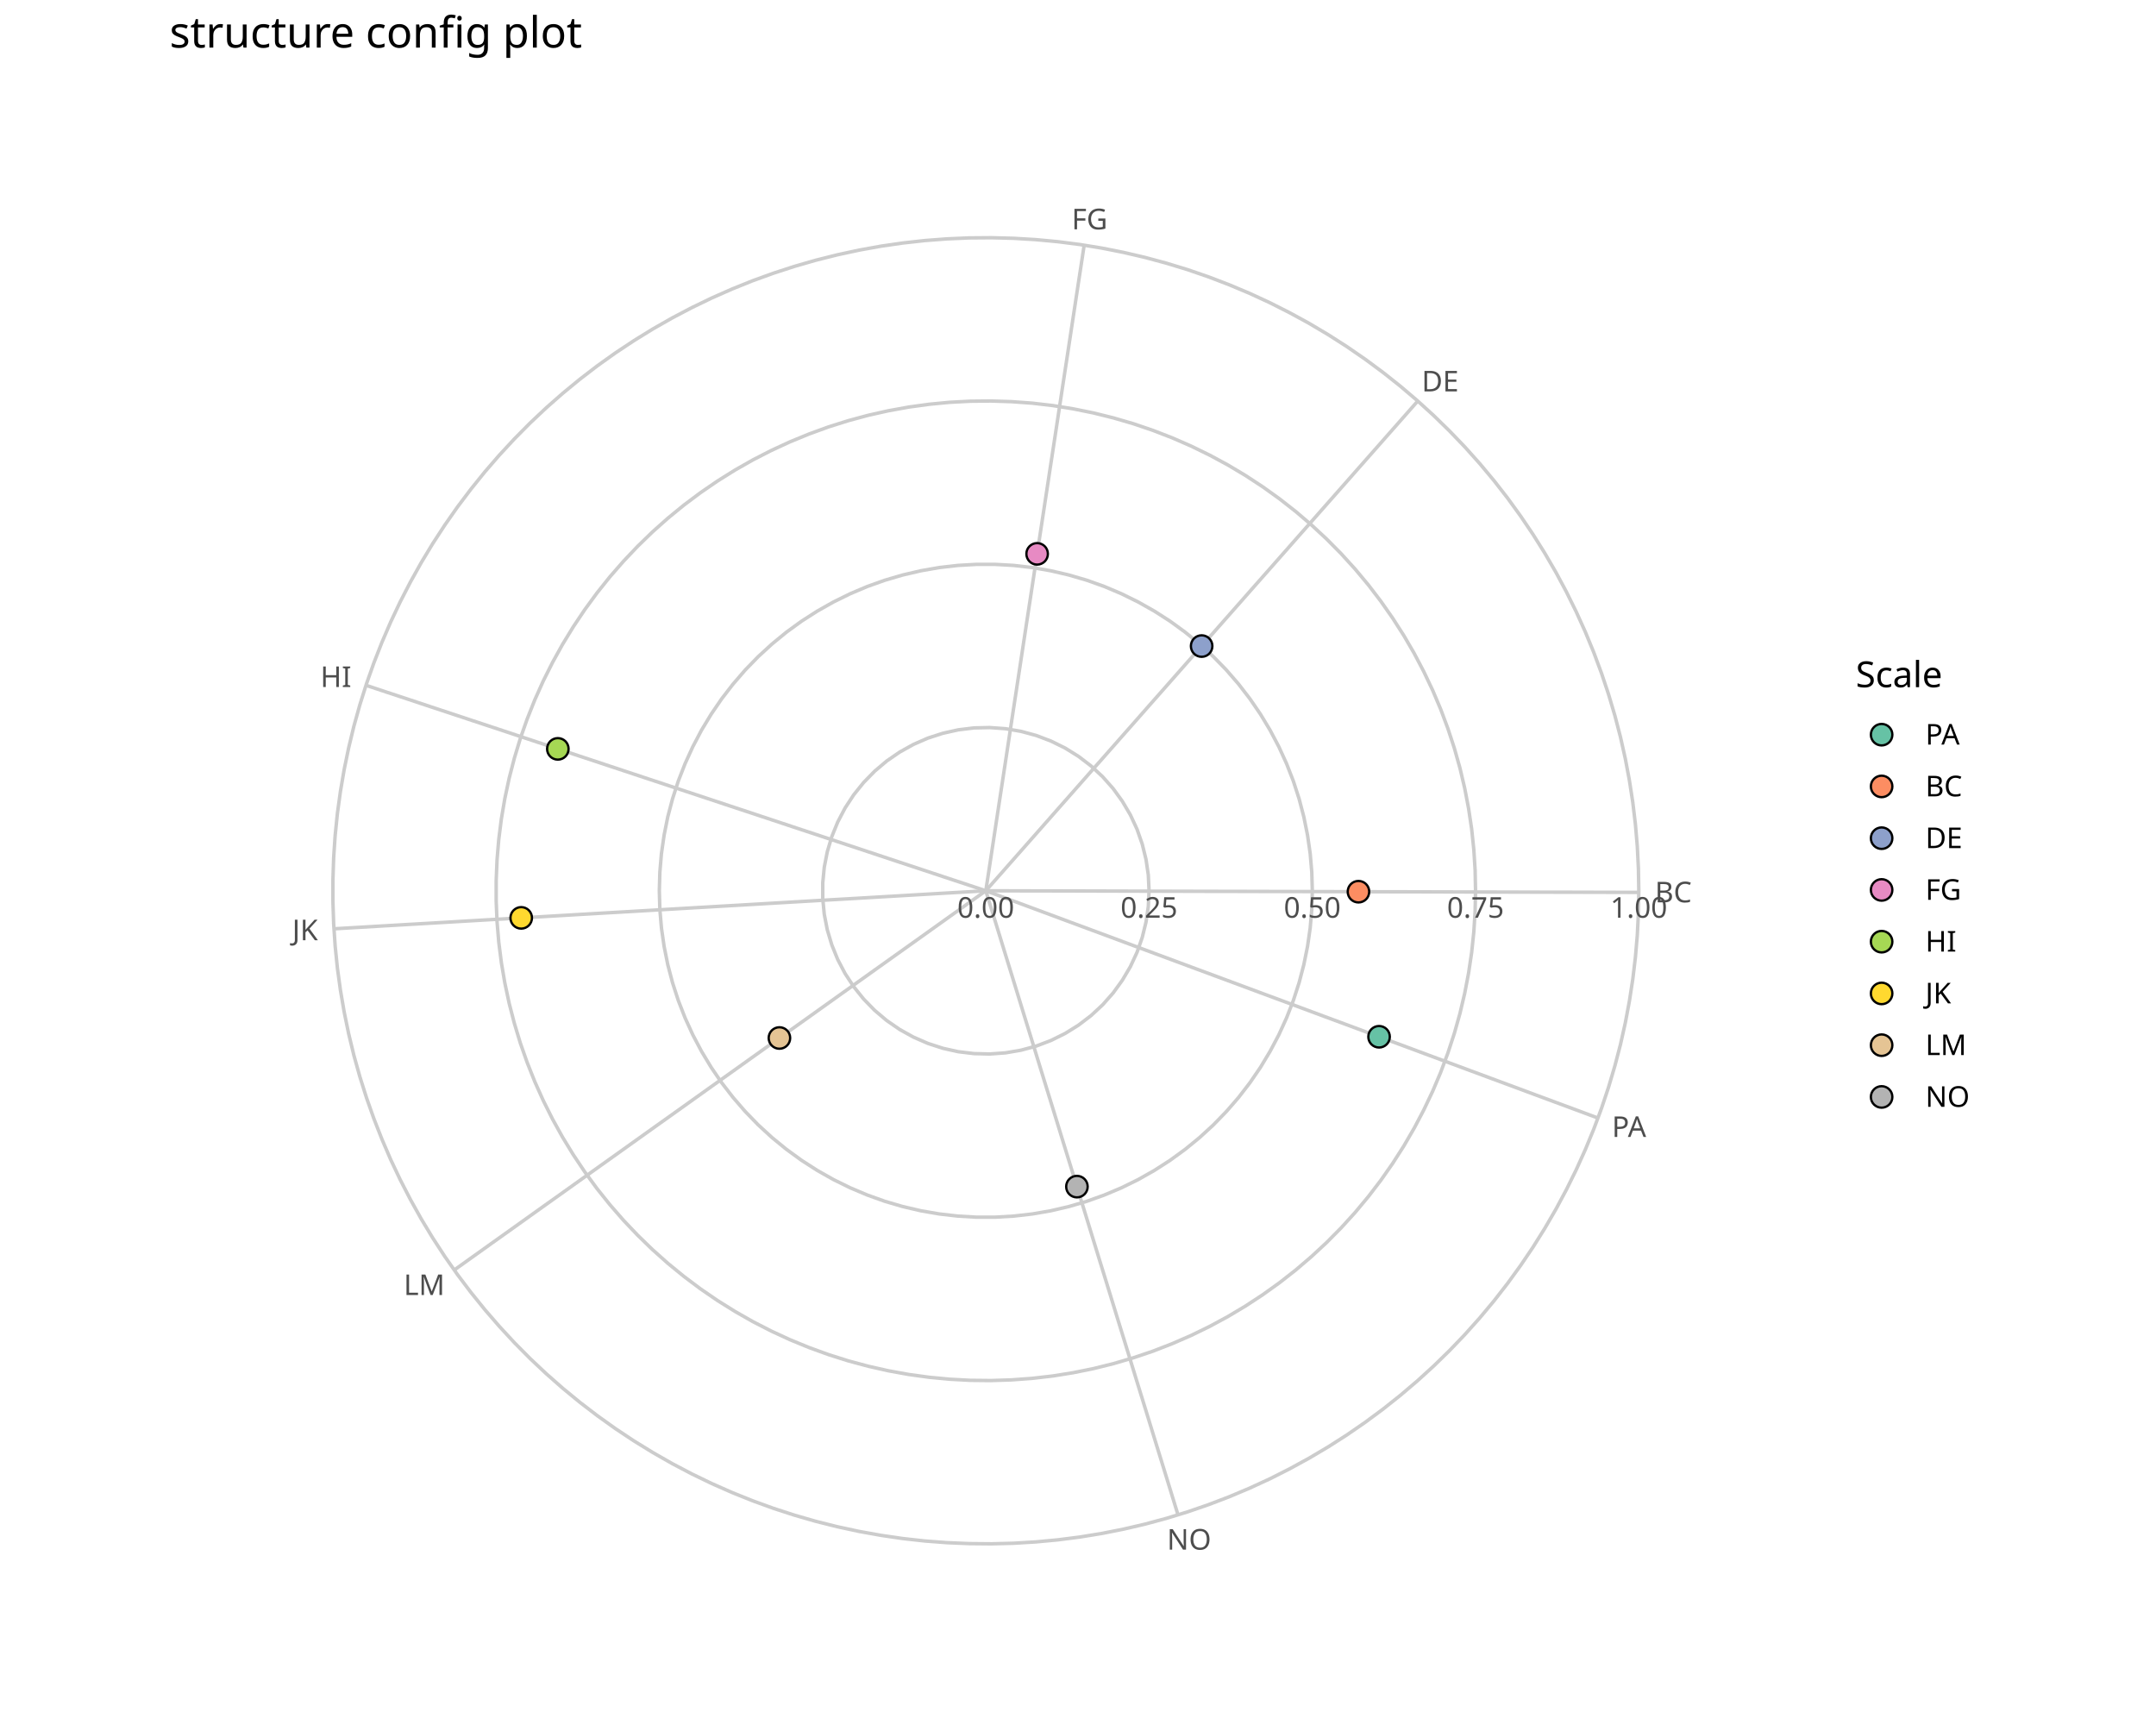
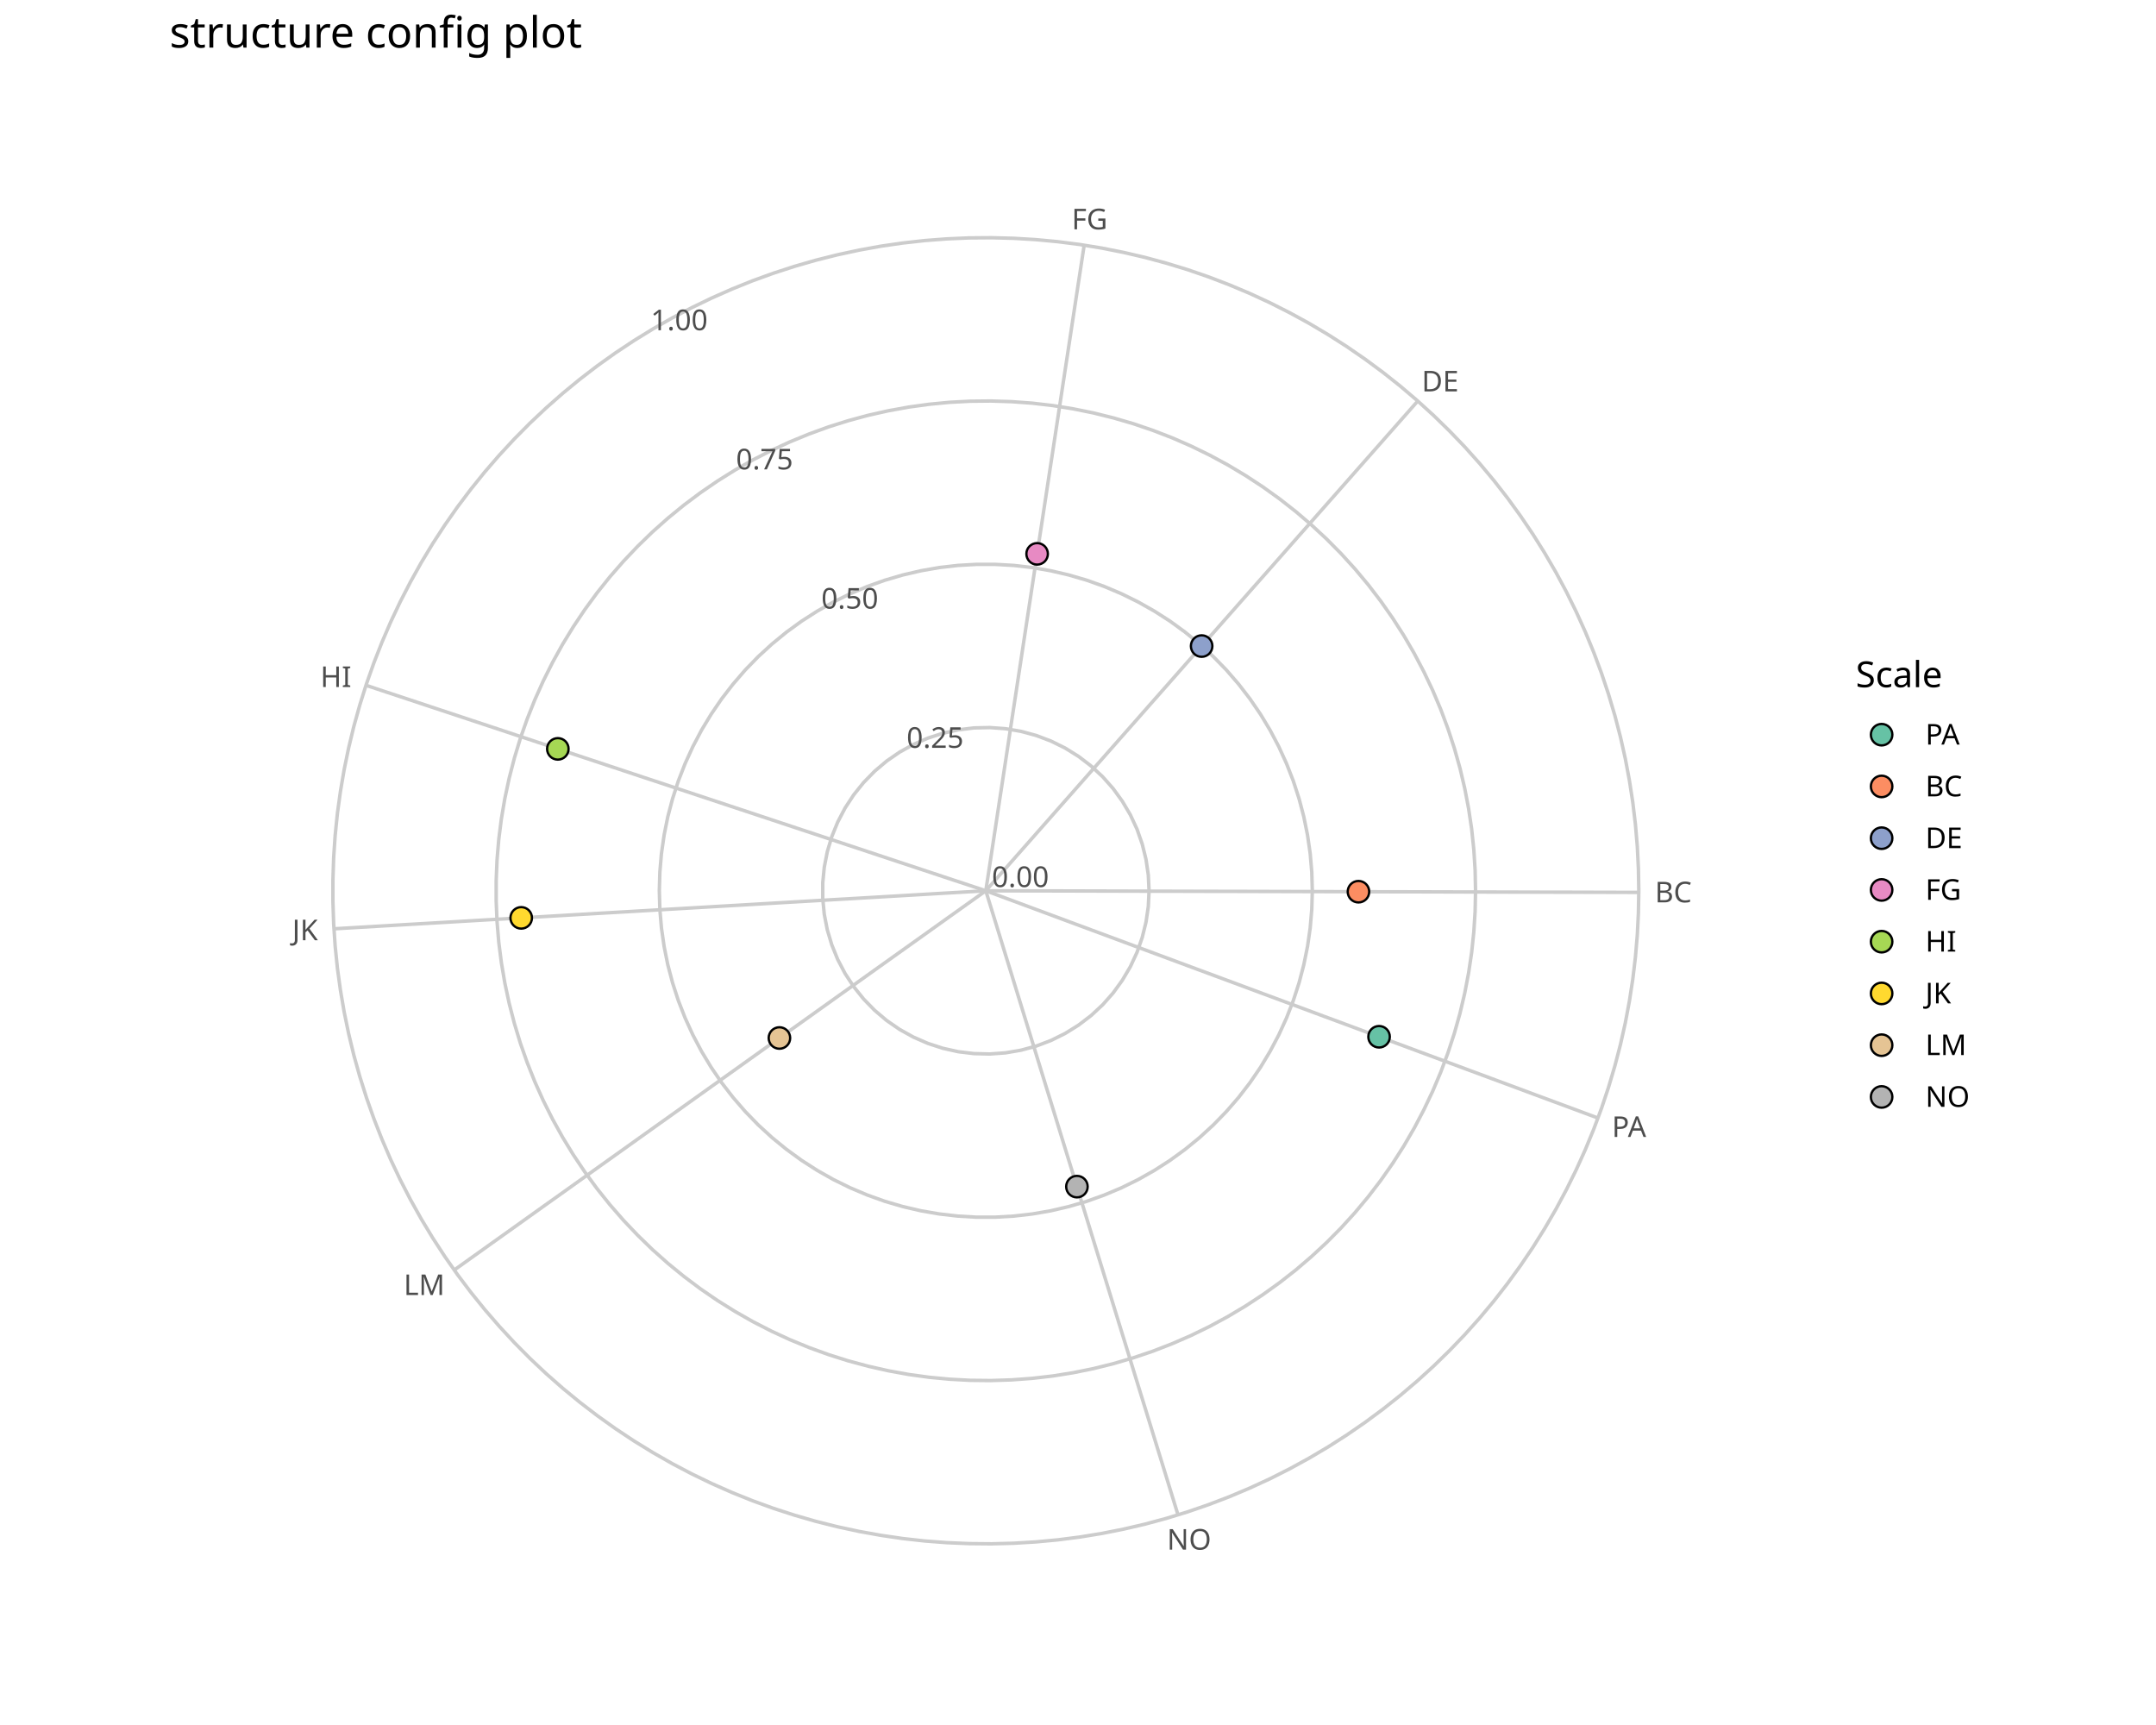
<svg xmlns="http://www.w3.org/2000/svg" class="svglite" data-engine-version="2.0" width="720.00pt" height="576.00pt" viewBox="0 0 720.00 576.00">
  <defs>
    <style type="text/css">
    .svglite line, .svglite polyline, .svglite polygon, .svglite path, .svglite rect, .svglite circle {
      fill: none;
      stroke: #000000;
      stroke-linecap: round;
      stroke-linejoin: round;
      stroke-miterlimit: 10.00;
    }
  </style>
  </defs>
  <rect width="100%" height="100%" style="stroke: none; fill: #FFFFFF;" />
  <defs>
    <clipPath id="cpMC4wMHw3MjAuMDB8MC4wMHw1NzYuMDA=">
      <rect x="0.00" y="0.00" width="720.00" height="576.00" />
    </clipPath>
  </defs>
  <g clip-path="url(#cpMC4wMHw3MjAuMDB8MC4wMHw1NzYuMDA=)">
</g>
  <defs>
    <clipPath id="cpNTAuNjV8NjY5LjM1fDAuMDB8NTc2LjAw">
      <rect x="50.65" y="0.00" width="618.70" height="576.00" />
    </clipPath>
  </defs>
  <g clip-path="url(#cpNTAuNjV8NjY5LjM1fDAuMDB8NTc2LjAw)">
    <rect x="50.65" y="0.00" width="618.70" height="576.00" style="stroke-width: 1.16; stroke: none; fill: #FFFFFF;" />
  </g>
  <g clip-path="url(#cpMC4wMHw3MjAuMDB8MC4wMHw1NzYuMDA=)">
    <polyline points="329.21,297.44 329.21,297.44 " style="stroke-width: 1.16; stroke: #CCCCCC; stroke-linecap: butt;" />
    <polyline points="383.73,297.44 383.48,292.18 382.71,286.96 381.45,281.85 379.71,276.88 377.49,272.10 374.81,267.56 371.72,263.30 368.23,259.36 364.37,255.77 360.18,252.57 355.71,249.79 350.99,247.46 346.06,245.59 340.98,244.21 335.78,243.32 330.53,242.94 325.26,243.06 320.03,243.70 314.89,244.84 309.88,246.46 305.05,248.57 300.45,251.13 296.11,254.12 292.09,257.52 288.41,261.29 285.11,265.39 282.22,269.80 279.77,274.47 277.79,279.34 276.28,284.39 275.27,289.56 274.76,294.80 274.76,300.07 275.27,305.32 276.28,310.49 277.79,315.53 279.77,320.41 282.22,325.08 285.11,329.48 288.41,333.59 292.09,337.36 296.11,340.76 300.45,343.75 305.05,346.31 309.88,348.41 314.89,350.04 320.03,351.18 325.26,351.81 330.53,351.94 335.78,351.56 340.98,350.67 346.06,349.29 350.99,347.42 355.71,345.08 360.18,342.30 364.37,339.11 368.23,335.52 371.72,331.58 374.81,327.31 377.49,322.77 379.71,318.00 381.45,313.03 382.71,307.91 383.48,302.70 383.73,297.44 " style="stroke-width: 1.16; stroke: #CCCCCC; stroke-linecap: butt;" />
    <polyline points="438.25,297.44 438.07,291.21 437.54,285.01 436.65,278.85 435.41,272.74 433.83,266.72 431.91,260.80 429.65,255.00 427.06,249.33 424.15,243.82 420.94,238.49 417.42,233.35 413.62,228.42 409.54,223.71 405.20,219.25 400.61,215.04 395.79,211.09 390.76,207.43 385.52,204.07 380.10,201.01 374.51,198.26 368.77,195.83 362.91,193.74 356.93,191.99 350.87,190.58 344.73,189.51 338.54,188.80 332.33,188.45 326.10,188.45 319.88,188.80 313.70,189.51 307.56,190.58 301.49,191.99 295.52,193.74 289.65,195.83 283.92,198.26 278.33,201.01 272.91,204.07 267.67,207.43 262.63,211.09 257.81,215.04 253.22,219.25 248.88,223.71 244.81,228.42 241.00,233.35 237.49,238.49 234.27,243.82 231.37,249.33 228.78,255.00 226.52,260.80 224.60,266.72 223.01,272.74 221.78,278.85 220.89,285.01 220.36,291.21 220.18,297.44 220.36,303.66 220.89,309.87 221.78,316.03 223.01,322.13 224.60,328.16 226.52,334.08 228.78,339.88 231.37,345.55 234.27,351.05 237.49,356.39 241.00,361.53 244.81,366.46 248.88,371.16 253.22,375.63 257.81,379.84 262.63,383.78 267.67,387.44 272.91,390.81 278.33,393.87 283.92,396.62 289.65,399.04 295.52,401.14 301.49,402.89 307.56,404.30 313.70,405.36 319.88,406.07 326.10,406.43 332.33,406.43 338.54,406.07 344.73,405.36 350.87,404.30 356.93,402.89 362.91,401.14 368.77,399.04 374.51,396.62 380.10,393.87 385.52,390.81 390.76,387.44 395.79,383.78 400.61,379.84 405.20,375.63 409.54,371.16 413.62,366.46 417.42,361.53 420.94,356.39 424.15,351.05 427.06,345.55 429.65,339.88 431.91,334.08 433.83,328.16 435.41,322.13 436.65,316.03 437.54,309.87 438.07,303.66 438.25,297.44 " style="stroke-width: 1.16; stroke: #CCCCCC; stroke-linecap: butt;" />
    <polyline points="492.76,297.44 492.62,290.54 492.18,283.66 491.46,276.80 490.44,269.98 489.14,263.21 487.56,256.50 485.69,249.86 483.54,243.31 481.13,236.85 478.44,230.50 475.48,224.27 472.27,218.16 468.80,212.20 465.08,206.40 461.12,200.75 456.93,195.27 452.51,189.98 447.87,184.88 443.02,179.98 437.96,175.28 432.72,170.81 427.29,166.56 421.68,162.54 415.91,158.76 409.99,155.23 403.92,151.95 397.72,148.93 391.40,146.17 384.97,143.69 378.44,141.47 371.82,139.54 365.13,137.88 358.37,136.51 351.56,135.42 344.71,134.62 337.83,134.12 330.94,133.90 324.04,133.97 317.15,134.33 310.29,134.99 303.46,135.93 296.67,137.16 289.94,138.67 283.29,140.47 276.71,142.54 270.23,144.90 263.85,147.52 257.59,150.41 251.45,153.56 245.46,156.96 239.61,160.62 233.92,164.52 228.40,168.65 223.06,173.02 217.91,177.60 212.96,182.40 208.21,187.41 203.68,192.60 199.37,197.99 195.30,203.55 191.46,209.28 187.86,215.17 184.52,221.20 181.43,227.37 178.61,233.66 176.06,240.06 173.77,246.57 171.77,253.17 170.04,259.85 168.60,266.59 167.44,273.39 166.57,280.23 165.99,287.10 165.70,293.99 165.70,300.89 165.99,307.78 166.57,314.65 167.44,321.49 168.60,328.29 170.04,335.03 171.77,341.71 173.77,348.31 176.06,354.81 178.61,361.22 181.43,367.51 184.52,373.68 187.86,379.71 191.46,385.60 195.30,391.33 199.37,396.89 203.68,402.27 208.21,407.47 212.96,412.47 217.91,417.27 223.06,421.86 228.40,426.22 233.92,430.36 239.61,434.26 245.46,437.91 251.45,441.32 257.59,444.47 263.85,447.36 270.23,449.98 276.71,452.33 283.29,454.41 289.94,456.20 296.67,457.72 303.46,458.95 310.29,459.89 317.15,460.54 324.04,460.91 330.94,460.98 337.83,460.76 344.71,460.25 351.56,459.46 358.37,458.37 365.13,457.00 371.82,455.34 378.44,453.40 384.97,451.19 391.40,448.70 397.72,445.95 403.92,442.93 409.99,439.65 415.91,436.12 421.68,432.34 427.29,428.32 432.72,424.07 437.96,419.59 443.02,414.90 447.87,410.00 452.51,404.90 456.93,399.60 461.12,394.13 465.08,388.48 468.80,382.67 472.27,376.71 475.48,370.61 478.44,364.38 481.13,358.03 483.54,351.57 485.69,345.02 487.56,338.38 489.14,331.67 490.44,324.89 491.46,318.07 492.18,311.22 492.62,304.33 492.76,297.44 " style="stroke-width: 1.16; stroke: #CCCCCC; stroke-linecap: butt;" />
    <polyline points="547.28,297.44 547.15,290.03 546.78,282.64 546.15,275.26 545.27,267.90 544.14,260.59 542.77,253.31 541.15,246.08 539.28,238.91 537.17,231.82 534.82,224.79 532.24,217.85 529.42,211.00 526.37,204.26 523.09,197.61 519.59,191.09 515.87,184.69 511.93,178.41 507.78,172.28 503.43,166.28 498.88,160.44 494.13,154.76 489.19,149.24 484.06,143.90 478.76,138.73 473.28,133.74 467.64,128.94 461.84,124.34 455.89,119.94 449.79,115.74 443.55,111.75 437.18,107.97 430.68,104.42 424.07,101.08 417.34,97.97 410.52,95.10 403.60,92.45 396.60,90.04 389.52,87.88 382.37,85.95 375.16,84.27 367.89,82.83 360.58,81.64 353.23,80.70 345.86,80.01 338.47,79.57 331.06,79.38 323.66,79.44 316.26,79.76 308.88,80.32 301.51,81.14 294.19,82.20 286.90,83.52 279.66,85.08 272.48,86.88 265.36,88.93 258.31,91.22 251.35,93.74 244.48,96.51 237.71,99.50 231.04,102.72 224.48,106.17 218.05,109.83 211.74,113.72 205.57,117.81 199.54,122.11 193.66,126.62 187.94,131.32 182.38,136.21 176.99,141.29 171.78,146.55 166.75,151.98 161.90,157.58 157.25,163.35 152.79,169.26 148.54,175.33 144.50,181.53 140.67,187.87 137.06,194.34 133.67,200.92 130.50,207.62 127.57,214.42 124.87,221.31 122.40,228.29 120.17,235.36 118.18,242.49 116.44,249.69 114.94,256.94 113.69,264.24 112.68,271.58 111.93,278.95 111.43,286.33 111.18,293.74 111.18,301.14 111.43,308.54 111.93,315.93 112.68,323.30 113.69,330.64 114.94,337.94 116.44,345.19 118.18,352.39 120.17,359.52 122.40,366.58 124.87,373.57 127.57,380.46 130.50,387.26 133.67,393.96 137.06,400.54 140.67,407.01 144.50,413.35 148.54,419.55 152.79,425.62 157.25,431.53 161.90,437.29 166.75,442.89 171.78,448.33 176.99,453.59 182.38,458.67 187.94,463.56 193.66,468.26 199.54,472.76 205.57,477.07 211.74,481.16 218.05,485.04 224.48,488.71 231.04,492.16 237.71,495.38 244.48,498.37 251.35,501.13 258.31,503.66 265.36,505.95 272.48,508.00 279.66,509.80 286.90,511.36 294.19,512.67 301.51,513.74 308.88,514.56 316.26,515.12 323.66,515.43 331.06,515.50 338.47,515.31 345.86,514.87 353.23,514.18 360.58,513.24 367.89,512.05 375.16,510.61 382.37,508.93 389.52,507.00 396.60,504.83 403.60,502.42 410.52,499.78 417.34,496.90 424.07,493.80 430.68,490.46 437.18,486.90 443.55,483.13 449.79,479.14 455.89,474.94 461.84,470.54 467.64,465.93 473.28,461.14 478.76,456.15 484.06,450.98 489.19,445.63 494.13,440.11 498.88,434.43 503.43,428.59 507.78,422.60 511.93,416.47 515.87,410.19 519.59,403.79 523.09,397.26 526.37,390.62 529.42,383.87 532.24,377.03 534.82,370.09 537.17,363.06 539.28,355.96 541.15,348.80 542.77,341.57 544.14,334.29 545.27,326.97 546.15,319.62 546.78,312.24 547.15,304.84 547.28,297.44 " style="stroke-width: 1.16; stroke: #CCCCCC; stroke-linecap: butt;" />
    <polyline points="329.21,297.44 334.19,291.80 339.16,286.16 344.14,280.52 349.11,274.88 354.08,269.24 359.06,263.60 364.03,257.96 369.01,252.33 373.98,246.69 378.96,241.05 383.93,235.41 388.91,229.77 393.88,224.13 398.85,218.49 403.83,212.85 408.80,207.21 413.78,201.57 418.75,195.93 423.73,190.30 428.70,184.66 433.67,179.02 438.65,173.38 443.62,167.74 448.60,162.10 453.57,156.46 458.55,150.82 463.52,145.18 468.50,139.54 473.47,133.90 " style="stroke-width: 1.16; stroke: #CCCCCC; stroke-linecap: butt;" />
    <polyline points="329.21,297.44 330.35,290.00 331.48,282.57 332.61,275.14 333.74,267.70 334.88,260.27 336.01,252.84 337.14,245.40 338.27,237.97 339.41,230.53 340.54,223.10 341.67,215.67 342.80,208.23 343.94,200.80 345.07,193.37 346.20,185.93 347.33,178.50 348.47,171.06 349.60,163.63 350.73,156.20 351.87,148.76 353.00,141.33 354.13,133.90 355.26,126.46 356.40,119.03 357.53,111.59 358.66,104.16 359.79,96.73 360.93,89.29 362.06,81.86 " style="stroke-width: 1.16; stroke: #CCCCCC; stroke-linecap: butt;" />
    <polyline points="329.21,297.44 322.08,295.07 314.94,292.71 307.80,290.34 300.66,287.98 293.52,285.61 286.39,283.24 279.25,280.88 272.11,278.51 264.97,276.15 257.84,273.78 250.70,271.41 243.56,269.05 236.42,266.68 229.29,264.32 222.15,261.95 215.01,259.59 207.87,257.22 200.73,254.85 193.60,252.49 186.46,250.12 179.32,247.76 172.18,245.39 165.05,243.02 157.91,240.66 150.77,238.29 143.63,235.93 136.50,233.56 129.36,231.20 122.22,228.83 " style="stroke-width: 1.16; stroke: #CCCCCC; stroke-linecap: butt;" />
    <polyline points="329.21,297.44 321.71,297.88 314.20,298.31 306.69,298.75 299.19,299.19 291.68,299.63 284.17,300.07 276.67,300.50 269.16,300.94 261.65,301.38 254.15,301.82 246.64,302.26 239.13,302.69 231.62,303.13 224.12,303.57 216.61,304.01 209.10,304.45 201.60,304.88 194.09,305.32 186.58,305.76 179.08,306.20 171.57,306.64 164.06,307.07 156.56,307.51 149.05,307.95 141.54,308.39 134.04,308.82 126.53,309.26 119.02,309.70 111.52,310.14 " style="stroke-width: 1.16; stroke: #CCCCCC; stroke-linecap: butt;" />
    <polyline points="329.21,297.44 323.09,301.81 316.97,306.17 310.85,310.54 304.73,314.91 298.61,319.27 292.48,323.64 286.36,328.01 280.24,332.37 274.12,336.74 268.00,341.11 261.88,345.47 255.75,349.84 249.63,354.21 243.51,358.58 237.39,362.94 231.27,367.31 225.15,371.68 219.02,376.04 212.90,380.41 206.78,384.78 200.66,389.14 194.54,393.51 188.42,397.88 182.29,402.24 176.17,406.61 170.05,410.98 163.93,415.34 157.81,419.71 151.69,424.08 " style="stroke-width: 1.16; stroke: #CCCCCC; stroke-linecap: butt;" />
    <polyline points="329.21,297.44 331.43,304.62 333.64,311.81 335.85,319.00 338.07,326.18 340.28,333.37 342.49,340.56 344.71,347.74 346.92,354.93 349.13,362.12 351.35,369.30 353.56,376.49 355.77,383.68 357.99,390.86 360.20,398.05 362.42,405.23 364.63,412.42 366.84,419.61 369.06,426.79 371.27,433.98 373.48,441.17 375.70,448.35 377.91,455.54 380.12,462.73 382.34,469.91 384.55,477.10 386.76,484.28 388.98,491.47 391.19,498.66 393.40,505.84 " style="stroke-width: 1.16; stroke: #CCCCCC; stroke-linecap: butt;" />
    <polyline points="329.21,297.44 336.26,300.06 343.31,302.67 350.36,305.29 357.41,307.91 364.46,310.52 371.51,313.14 378.56,315.76 385.61,318.37 392.66,320.99 399.71,323.61 406.76,326.22 413.81,328.84 420.86,331.46 427.91,334.07 434.96,336.69 442.01,339.31 449.06,341.92 456.10,344.54 463.15,347.16 470.20,349.77 477.25,352.39 484.30,355.01 491.35,357.63 498.40,360.24 505.45,362.86 512.50,365.48 519.55,368.09 526.60,370.71 533.65,373.33 " style="stroke-width: 1.16; stroke: #CCCCCC; stroke-linecap: butt;" />
    <polyline points="329.21,297.44 336.73,297.46 344.25,297.48 351.77,297.49 359.29,297.51 366.81,297.53 374.33,297.55 381.85,297.57 389.37,297.59 396.89,297.61 404.41,297.63 411.93,297.64 419.45,297.66 426.97,297.68 434.49,297.70 442.01,297.72 449.53,297.74 457.05,297.76 464.56,297.78 472.08,297.79 479.60,297.81 487.12,297.83 494.64,297.85 502.16,297.87 509.68,297.89 517.20,297.91 524.72,297.92 532.24,297.94 539.76,297.96 547.28,297.98 " style="stroke-width: 1.16; stroke: #CCCCCC; stroke-linecap: butt;" />
    <circle cx="460.54" cy="346.19" r="3.59" style="stroke-width: 0.77; fill: #66C2A5;" />
    <circle cx="453.66" cy="297.75" r="3.59" style="stroke-width: 0.77; fill: #FC8D62;" />
    <circle cx="401.29" cy="215.73" r="3.59" style="stroke-width: 0.77; fill: #8DA0CB;" />
    <circle cx="346.35" cy="184.94" r="3.59" style="stroke-width: 0.77; fill: #E78AC3;" />
    <circle cx="186.29" cy="250.06" r="3.59" style="stroke-width: 0.77; fill: #A6D854;" />
    <circle cx="174.06" cy="306.49" r="3.59" style="stroke-width: 0.77; fill: #FFD92F;" />
    <circle cx="260.29" cy="346.60" r="3.59" style="stroke-width: 0.77; fill: #E5C494;" />
    <circle cx="359.64" cy="396.23" r="3.59" style="stroke-width: 0.77; fill: #B3B3B3;" />
    <text x="474.77" y="130.70" style="font-size: 9.60px; fill: #4D4D4D; font-family: sans;" textLength="13.34px" lengthAdjust="spacingAndGlyphs">DE</text>
    <text x="363.87" y="76.58" text-anchor="middle" style="font-size: 9.60px; fill: #4D4D4D; font-family: sans;" textLength="13.33px" lengthAdjust="spacingAndGlyphs">FG</text>
    <text x="117.36" y="229.40" text-anchor="end" style="font-size: 9.60px; fill: #4D4D4D; font-family: sans;" textLength="9.60px" lengthAdjust="spacingAndGlyphs">HI</text>
    <text x="106.16" y="313.95" text-anchor="end" style="font-size: 9.60px; fill: #4D4D4D; font-family: sans;" textLength="11.21px" lengthAdjust="spacingAndGlyphs">JK</text>
    <text x="148.55" y="432.42" text-anchor="end" style="font-size: 9.60px; fill: #4D4D4D; font-family: sans;" textLength="13.34px" lengthAdjust="spacingAndGlyphs">LM</text>
    <text x="397.11" y="517.45" text-anchor="middle" style="font-size: 9.60px; fill: #4D4D4D; font-family: sans;" textLength="14.41px" lengthAdjust="spacingAndGlyphs">NO</text>
    <text x="538.29" y="379.65" style="font-size: 9.60px; fill: #4D4D4D; font-family: sans;" textLength="12.81px" lengthAdjust="spacingAndGlyphs">PA</text>
    <text x="552.66" y="301.31" style="font-size: 9.60px; fill: #4D4D4D; font-family: sans;" textLength="13.34px" lengthAdjust="spacingAndGlyphs">BC</text>
-     <text x="329.21" y="306.44" text-anchor="middle" style="font-size: 9.60px; fill: #4D4D4D; font-family: sans;" textLength="18.69px" lengthAdjust="spacingAndGlyphs">0.00</text>
-     <text x="383.73" y="306.44" text-anchor="middle" style="font-size: 9.60px; fill: #4D4D4D; font-family: sans;" textLength="18.69px" lengthAdjust="spacingAndGlyphs">0.25</text>
-     <text x="438.25" y="306.44" text-anchor="middle" style="font-size: 9.60px; fill: #4D4D4D; font-family: sans;" textLength="18.69px" lengthAdjust="spacingAndGlyphs">0.50</text>
-     <text x="492.76" y="306.44" text-anchor="middle" style="font-size: 9.60px; fill: #4D4D4D; font-family: sans;" textLength="18.69px" lengthAdjust="spacingAndGlyphs">0.75</text>
-     <text x="547.28" y="306.44" text-anchor="middle" style="font-size: 9.60px; fill: #4D4D4D; font-family: sans;" textLength="18.69px" lengthAdjust="spacingAndGlyphs">1.00</text>
+     <text x="331.25" y="296.19" style="font-size: 9.60px; fill: #4D4D4D; font-family: sans;" textLength="18.69px" lengthAdjust="spacingAndGlyphs">0.00</text>
+     <text x="302.77" y="249.71" style="font-size: 9.60px; fill: #4D4D4D; font-family: sans;" textLength="18.69px" lengthAdjust="spacingAndGlyphs">0.25</text>
+     <text x="274.28" y="203.22" style="font-size: 9.60px; fill: #4D4D4D; font-family: sans;" textLength="18.69px" lengthAdjust="spacingAndGlyphs">0.50</text>
+     <text x="245.80" y="156.74" style="font-size: 9.60px; fill: #4D4D4D; font-family: sans;" textLength="18.69px" lengthAdjust="spacingAndGlyphs">0.75</text>
+     <text x="217.31" y="110.26" style="font-size: 9.60px; fill: #4D4D4D; font-family: sans;" textLength="18.69px" lengthAdjust="spacingAndGlyphs">1.00</text>
    <text x="619.73" y="229.46" style="font-size: 12.00px; font-family: sans;" textLength="30.02px" lengthAdjust="spacingAndGlyphs">Scale</text>
    <circle cx="628.37" cy="245.32" r="3.59" style="stroke-width: 0.77; fill: #66C2A5;" />
    <circle cx="628.37" cy="262.60" r="3.59" style="stroke-width: 0.77; fill: #FC8D62;" />
    <circle cx="628.37" cy="279.88" r="3.59" style="stroke-width: 0.77; fill: #8DA0CB;" />
    <circle cx="628.37" cy="297.16" r="3.59" style="stroke-width: 0.77; fill: #E78AC3;" />
    <circle cx="628.37" cy="314.44" r="3.59" style="stroke-width: 0.77; fill: #A6D854;" />
    <circle cx="628.37" cy="331.72" r="3.59" style="stroke-width: 0.77; fill: #FFD92F;" />
    <circle cx="628.37" cy="349.00" r="3.59" style="stroke-width: 0.77; fill: #E5C494;" />
    <circle cx="628.37" cy="366.28" r="3.59" style="stroke-width: 0.77; fill: #B3B3B3;" />
    <text x="642.99" y="248.63" style="font-size: 9.60px; font-family: sans;" textLength="12.81px" lengthAdjust="spacingAndGlyphs">PA</text>
    <text x="642.99" y="265.91" style="font-size: 9.60px; font-family: sans;" textLength="13.34px" lengthAdjust="spacingAndGlyphs">BC</text>
    <text x="642.99" y="283.19" style="font-size: 9.60px; font-family: sans;" textLength="13.34px" lengthAdjust="spacingAndGlyphs">DE</text>
    <text x="642.99" y="300.47" style="font-size: 9.60px; font-family: sans;" textLength="13.33px" lengthAdjust="spacingAndGlyphs">FG</text>
    <text x="642.99" y="317.75" style="font-size: 9.60px; font-family: sans;" textLength="9.60px" lengthAdjust="spacingAndGlyphs">HI</text>
    <text x="642.99" y="335.03" style="font-size: 9.60px; font-family: sans;" textLength="11.21px" lengthAdjust="spacingAndGlyphs">JK</text>
    <text x="642.99" y="352.31" style="font-size: 9.60px; font-family: sans;" textLength="13.34px" lengthAdjust="spacingAndGlyphs">LM</text>
    <text x="642.99" y="369.59" style="font-size: 9.60px; font-family: sans;" textLength="14.41px" lengthAdjust="spacingAndGlyphs">NO</text>
    <text x="56.63" y="15.89" style="font-size: 14.40px; font-family: sans;" textLength="125.68px" lengthAdjust="spacingAndGlyphs">structure config plot</text>
  </g>
</svg>
